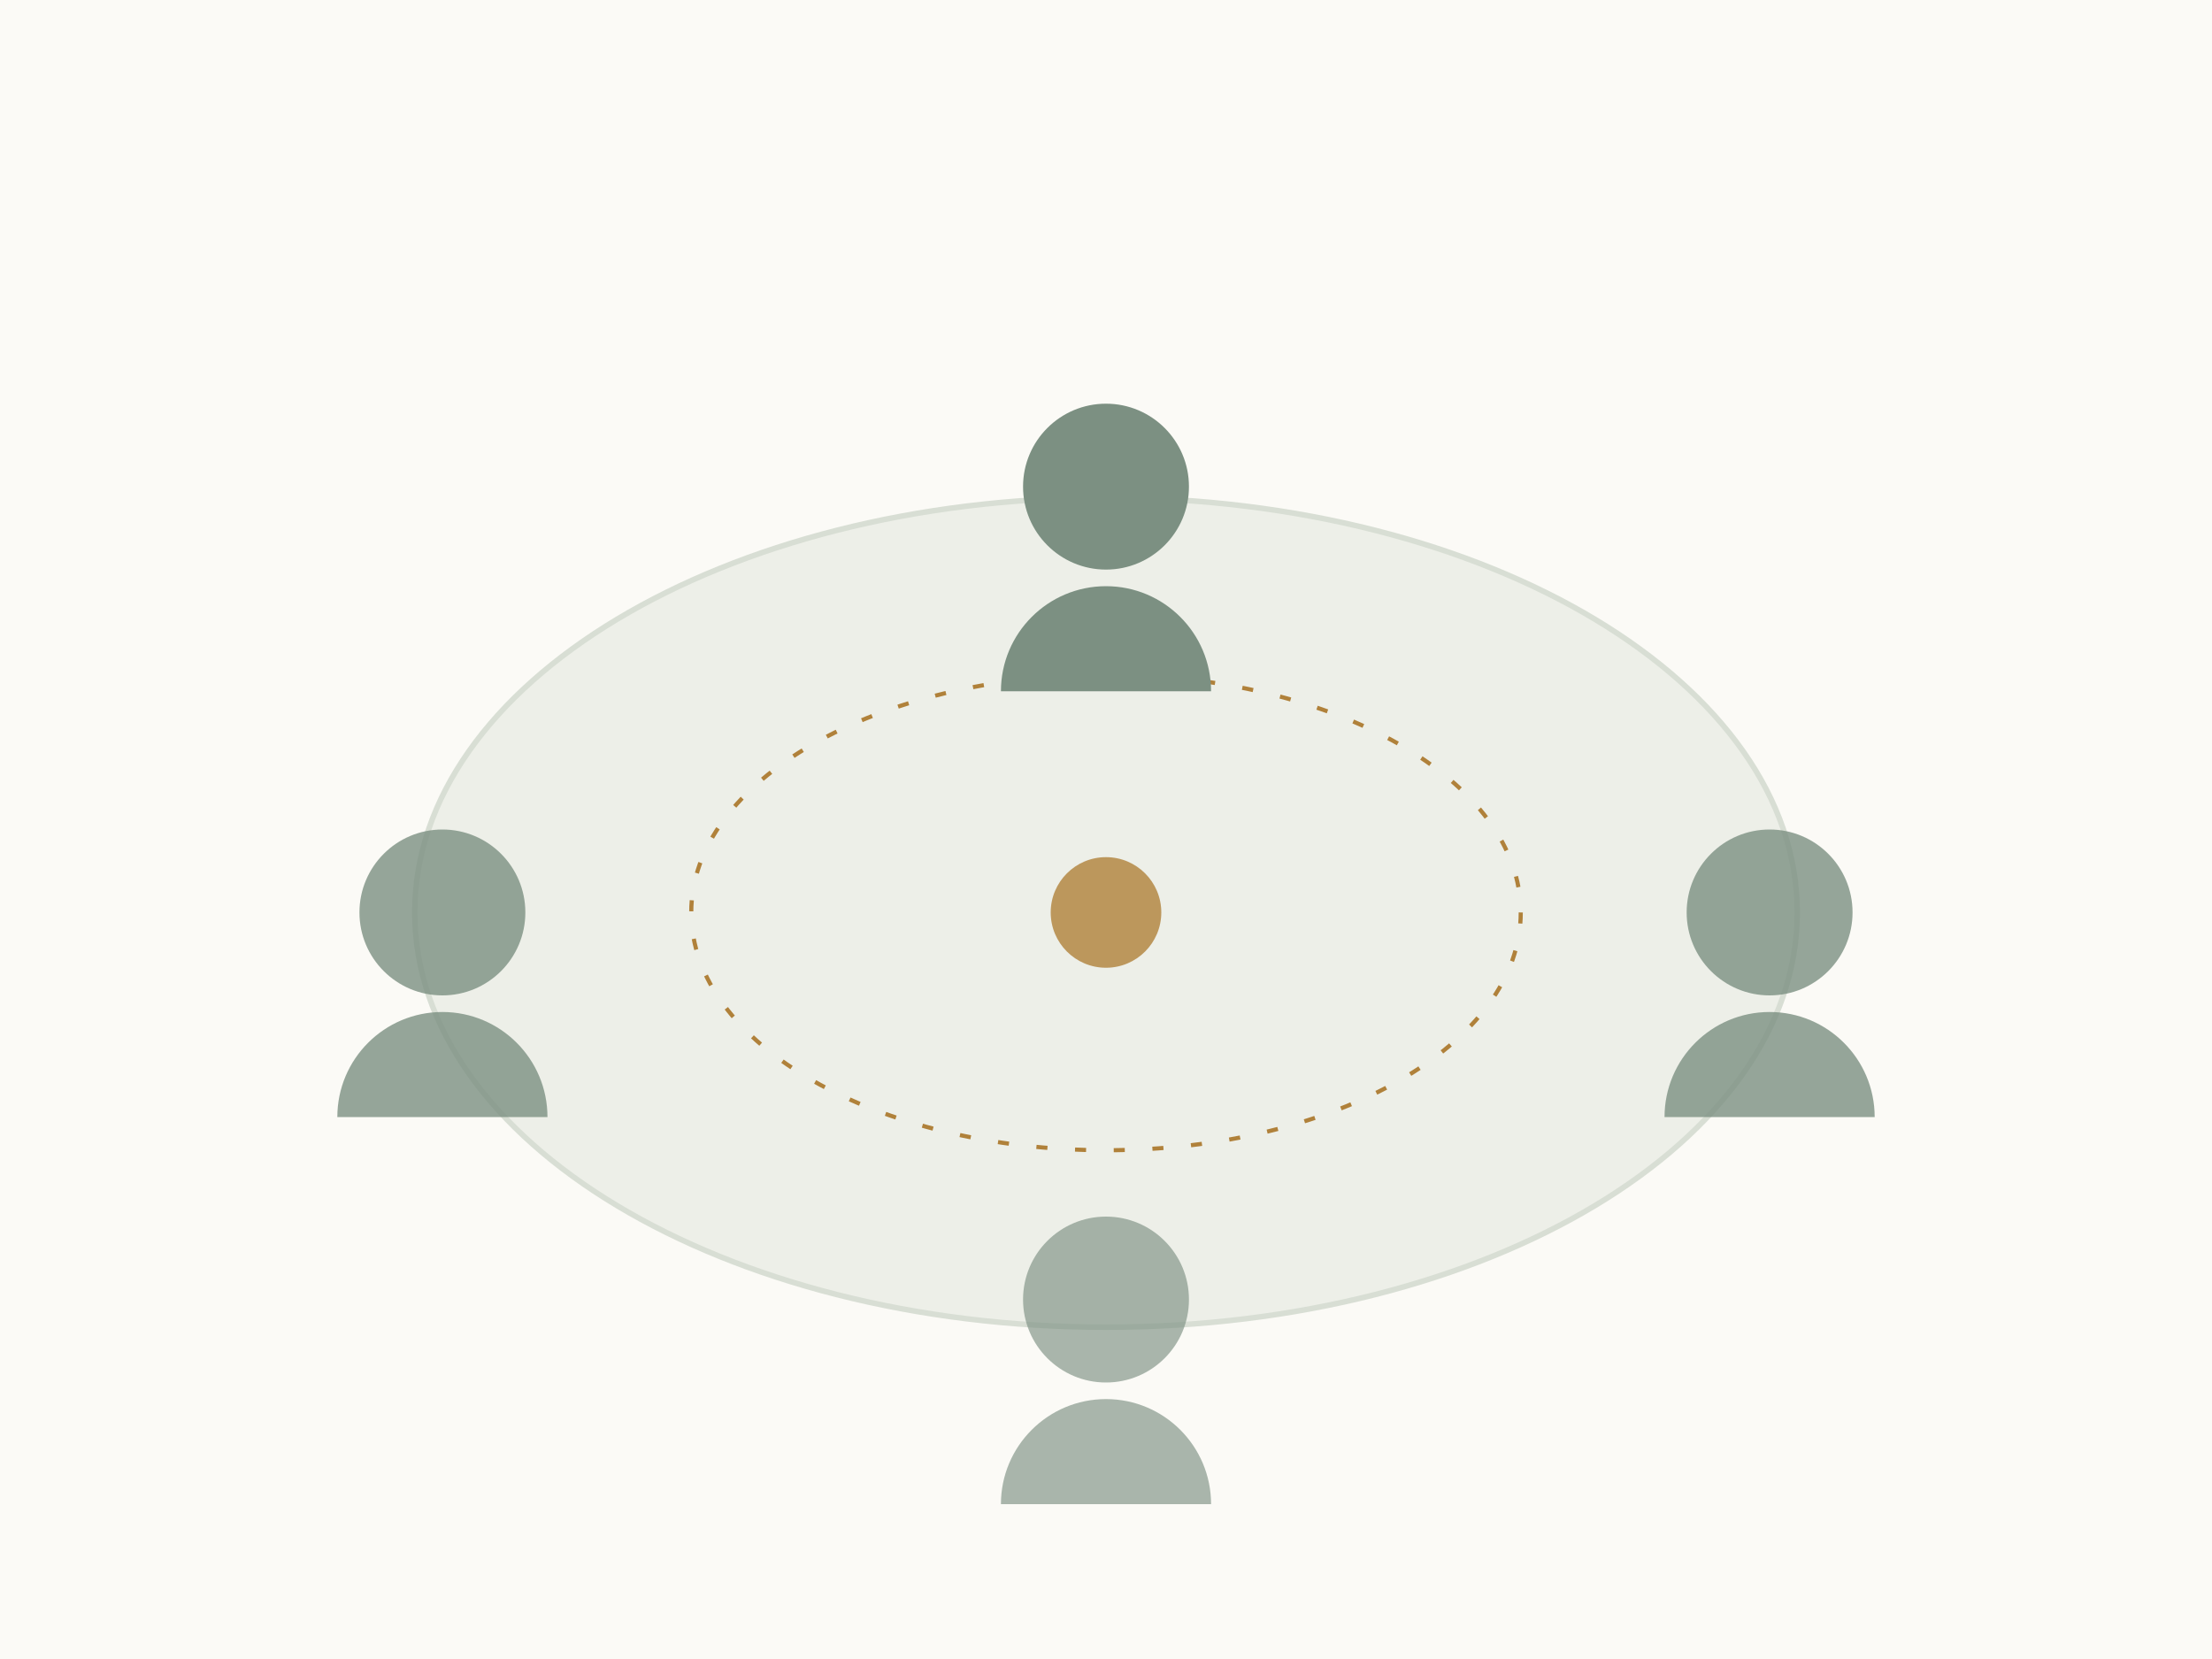
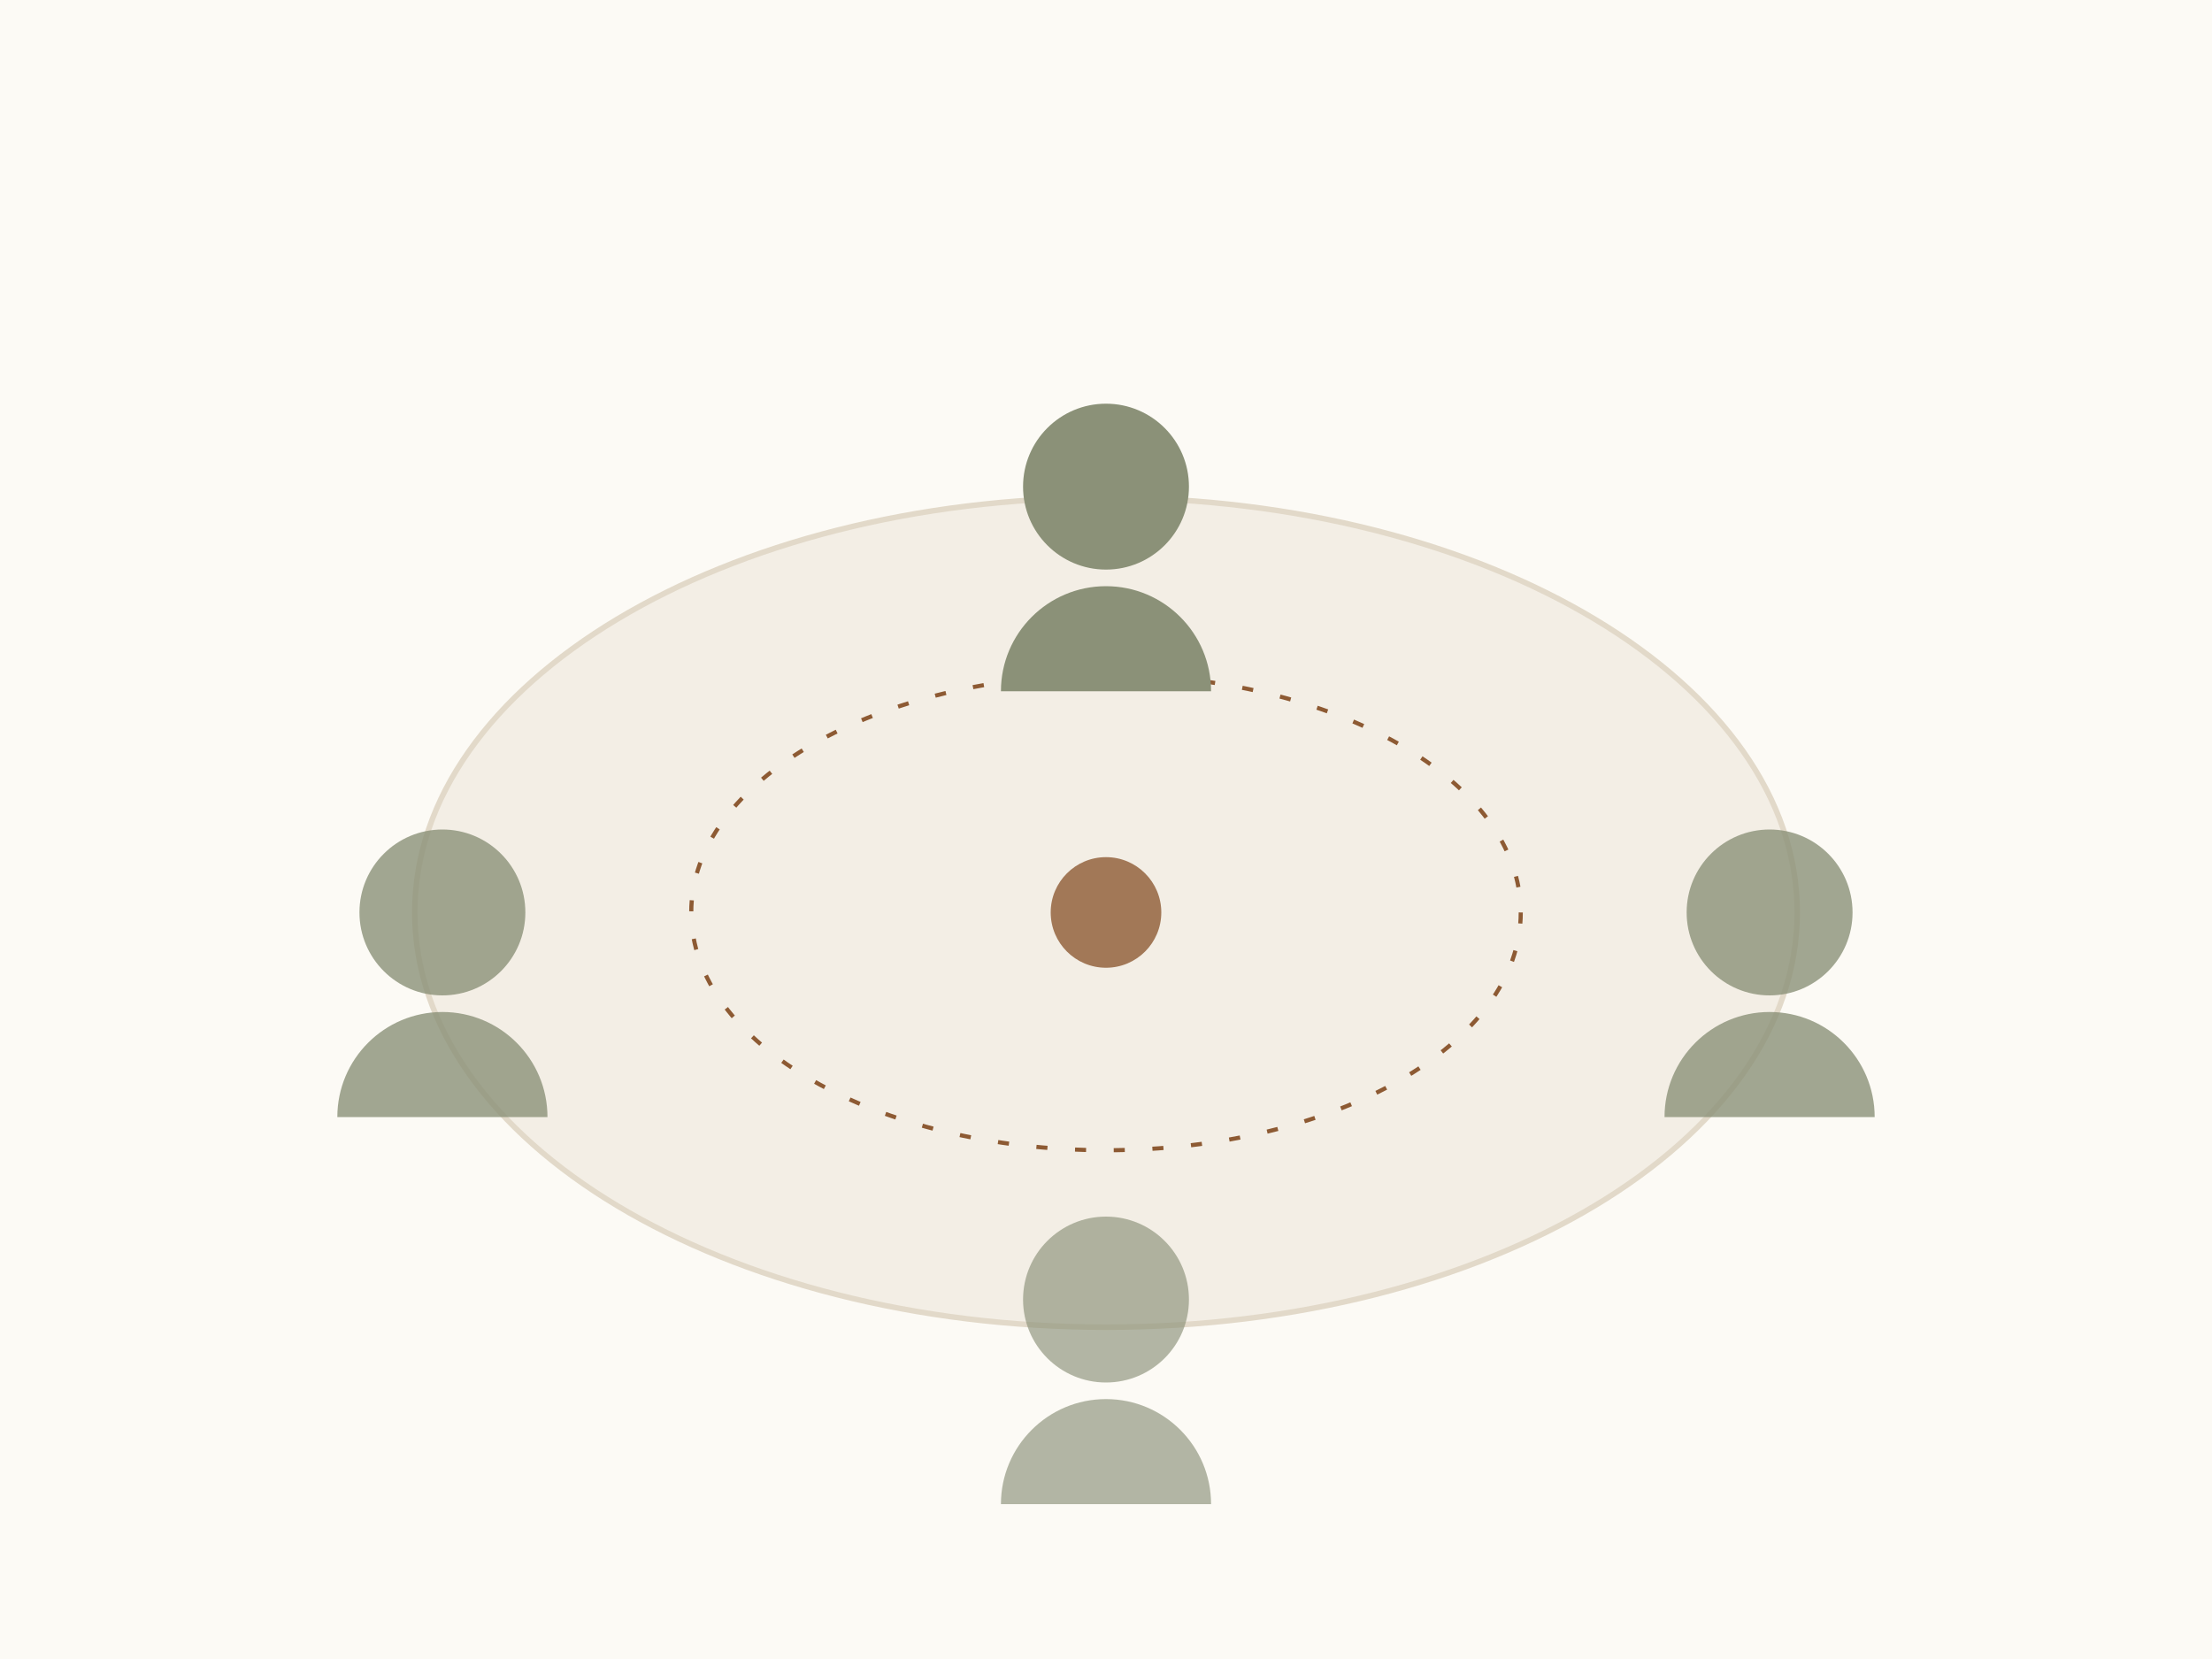
<svg xmlns="http://www.w3.org/2000/svg" viewBox="0 0 800 600" role="img" aria-label="Placeholder illustration of four figures seated in a circle">
-   <rect width="800" height="600" fill="#FBFAF6" />
-   <ellipse cx="400" cy="330" rx="250" ry="150" fill="#EDEFE8" />
-   <ellipse cx="400" cy="330" rx="250" ry="150" fill="none" stroke="#D8DED4" stroke-width="2" />
-   <ellipse cx="400" cy="330" rx="150" ry="86" fill="none" stroke="#B0813A" stroke-width="1.5" stroke-dasharray="4 10" />
-   <g fill="#7C9082">
+   <rect width="800" height="600" fill="#FCFAF5" />
+   <ellipse cx="400" cy="330" rx="250" ry="150" fill="#F3EEE5" />
+   <ellipse cx="400" cy="330" rx="250" ry="150" fill="none" stroke="#E2D9C9" stroke-width="2" />
+   <ellipse cx="400" cy="330" rx="150" ry="86" fill="none" stroke="#8D5A33" stroke-width="1.5" stroke-dasharray="4 10" />
+   <g fill="#8B9178">
    <circle cx="400" cy="176" r="30" />
    <path d="M362 250a38 38 0 0 1 76 0z" />
    <circle cx="640" cy="330" r="30" opacity=".8" />
    <path d="M602 404a38 38 0 0 1 76 0z" opacity=".8" />
    <circle cx="400" cy="470" r="30" opacity=".65" />
    <path d="M362 544a38 38 0 0 1 76 0z" opacity=".65" />
    <circle cx="160" cy="330" r="30" opacity=".8" />
    <path d="M122 404a38 38 0 0 1 76 0z" opacity=".8" />
  </g>
-   <circle cx="400" cy="330" r="20" fill="#B0813A" opacity=".8" />
+   <circle cx="400" cy="330" r="20" fill="#8D5A33" opacity=".8" />
</svg>
